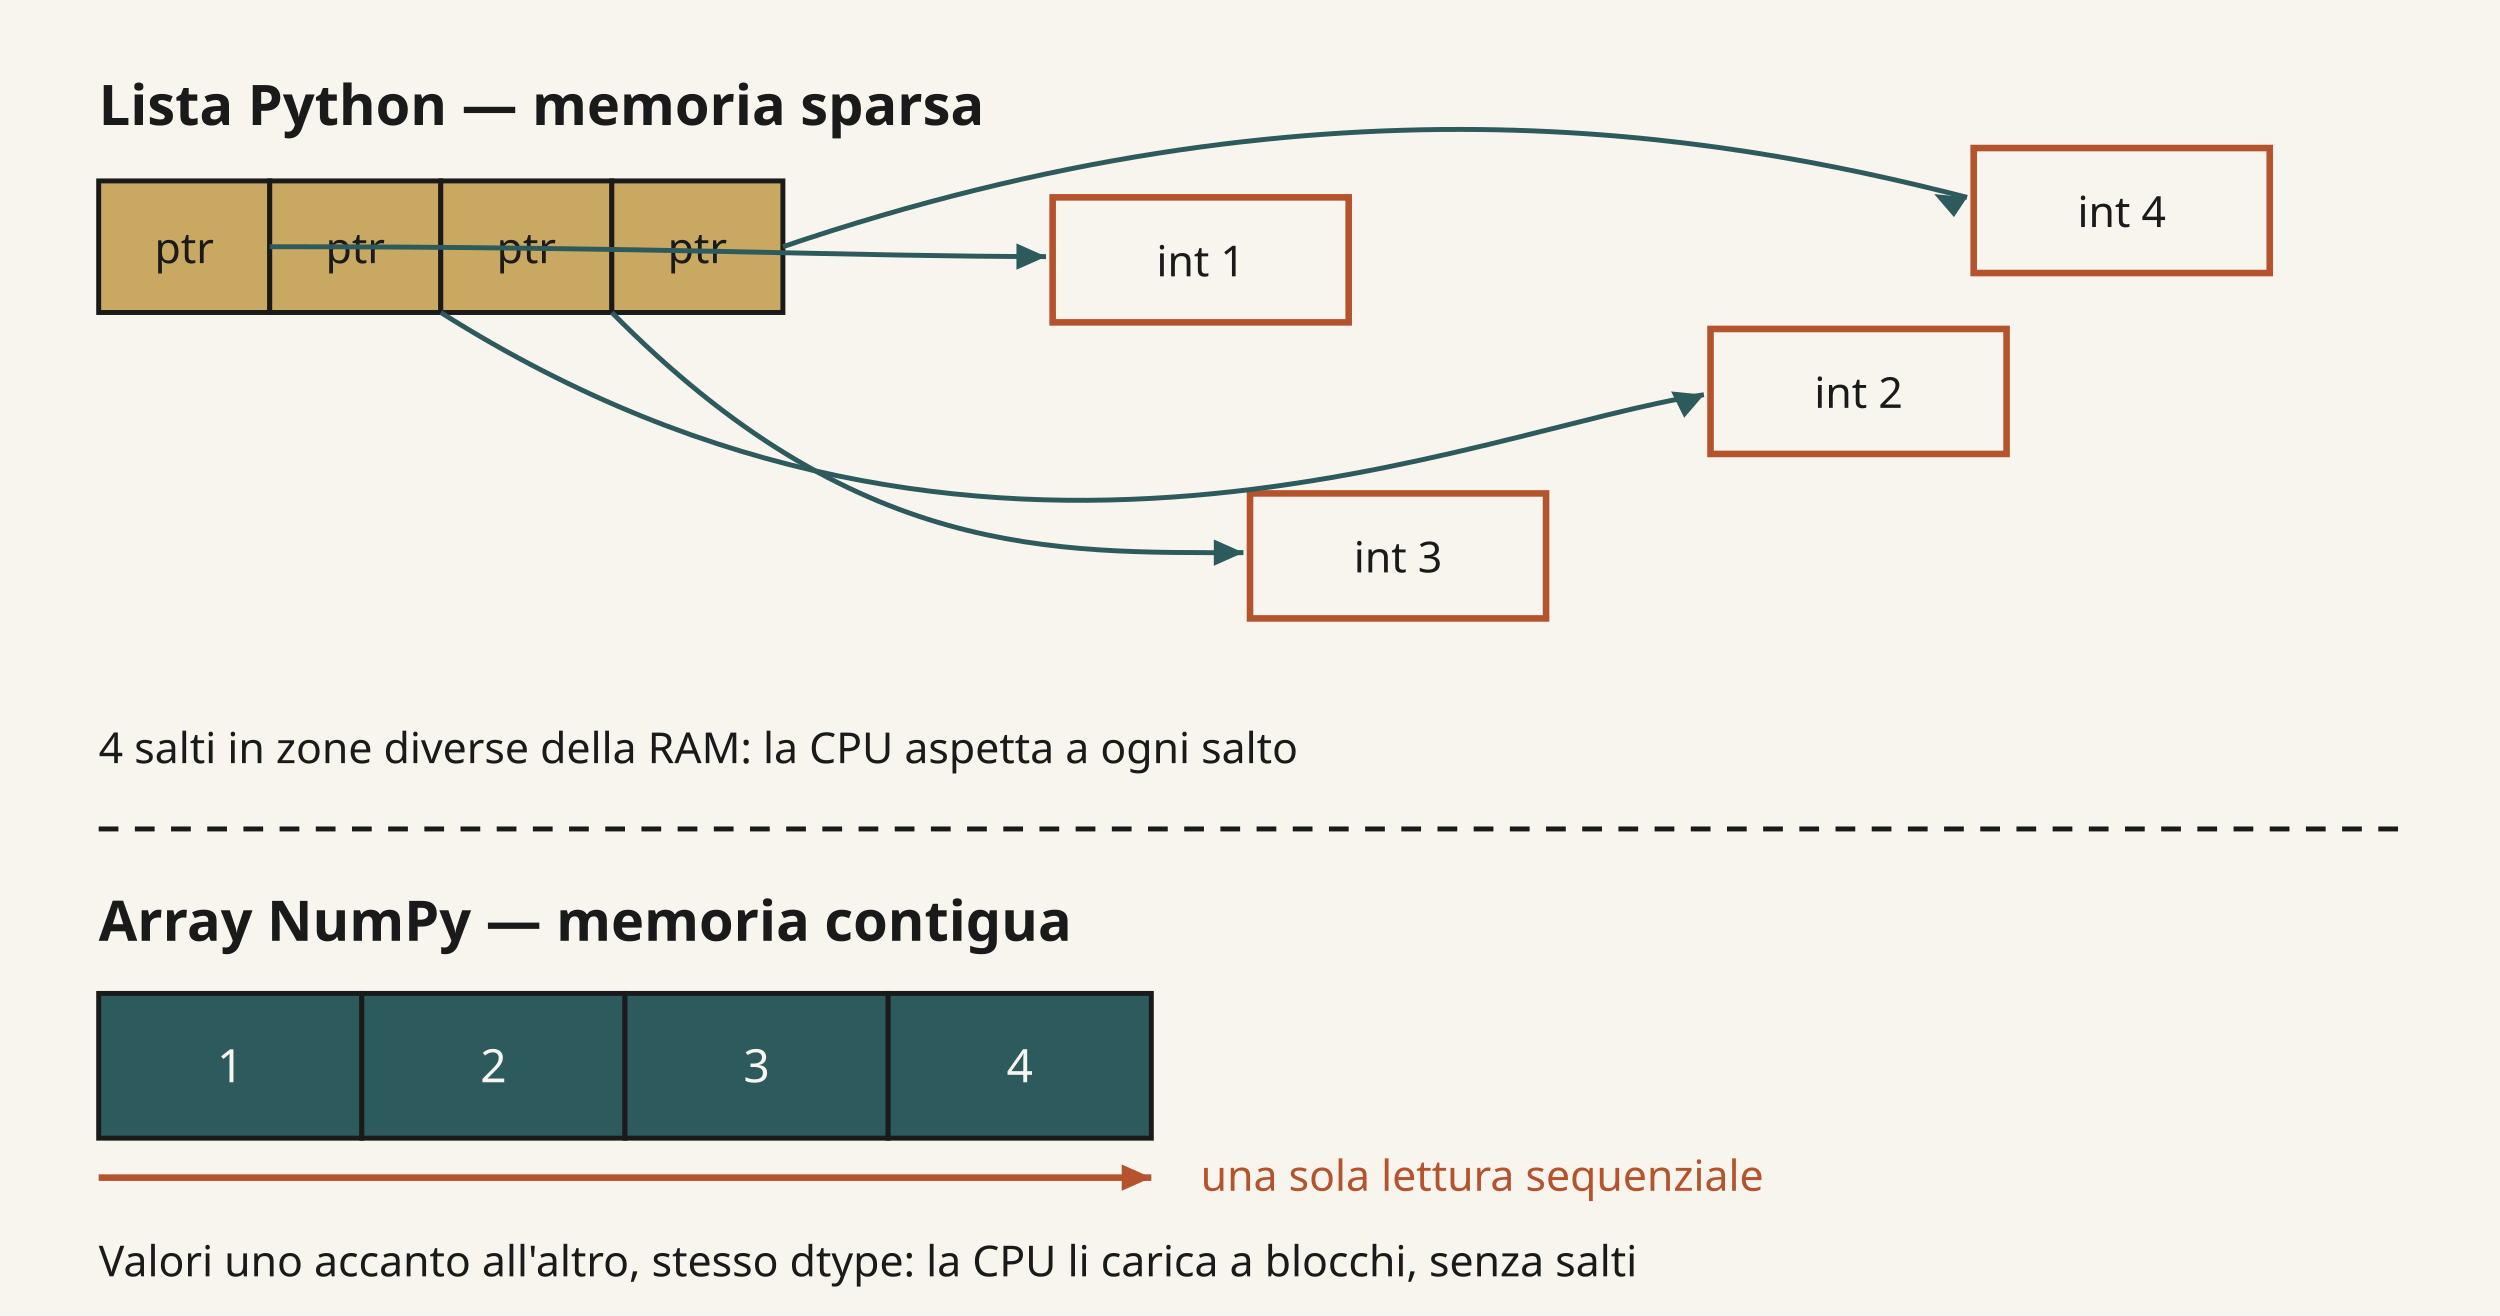
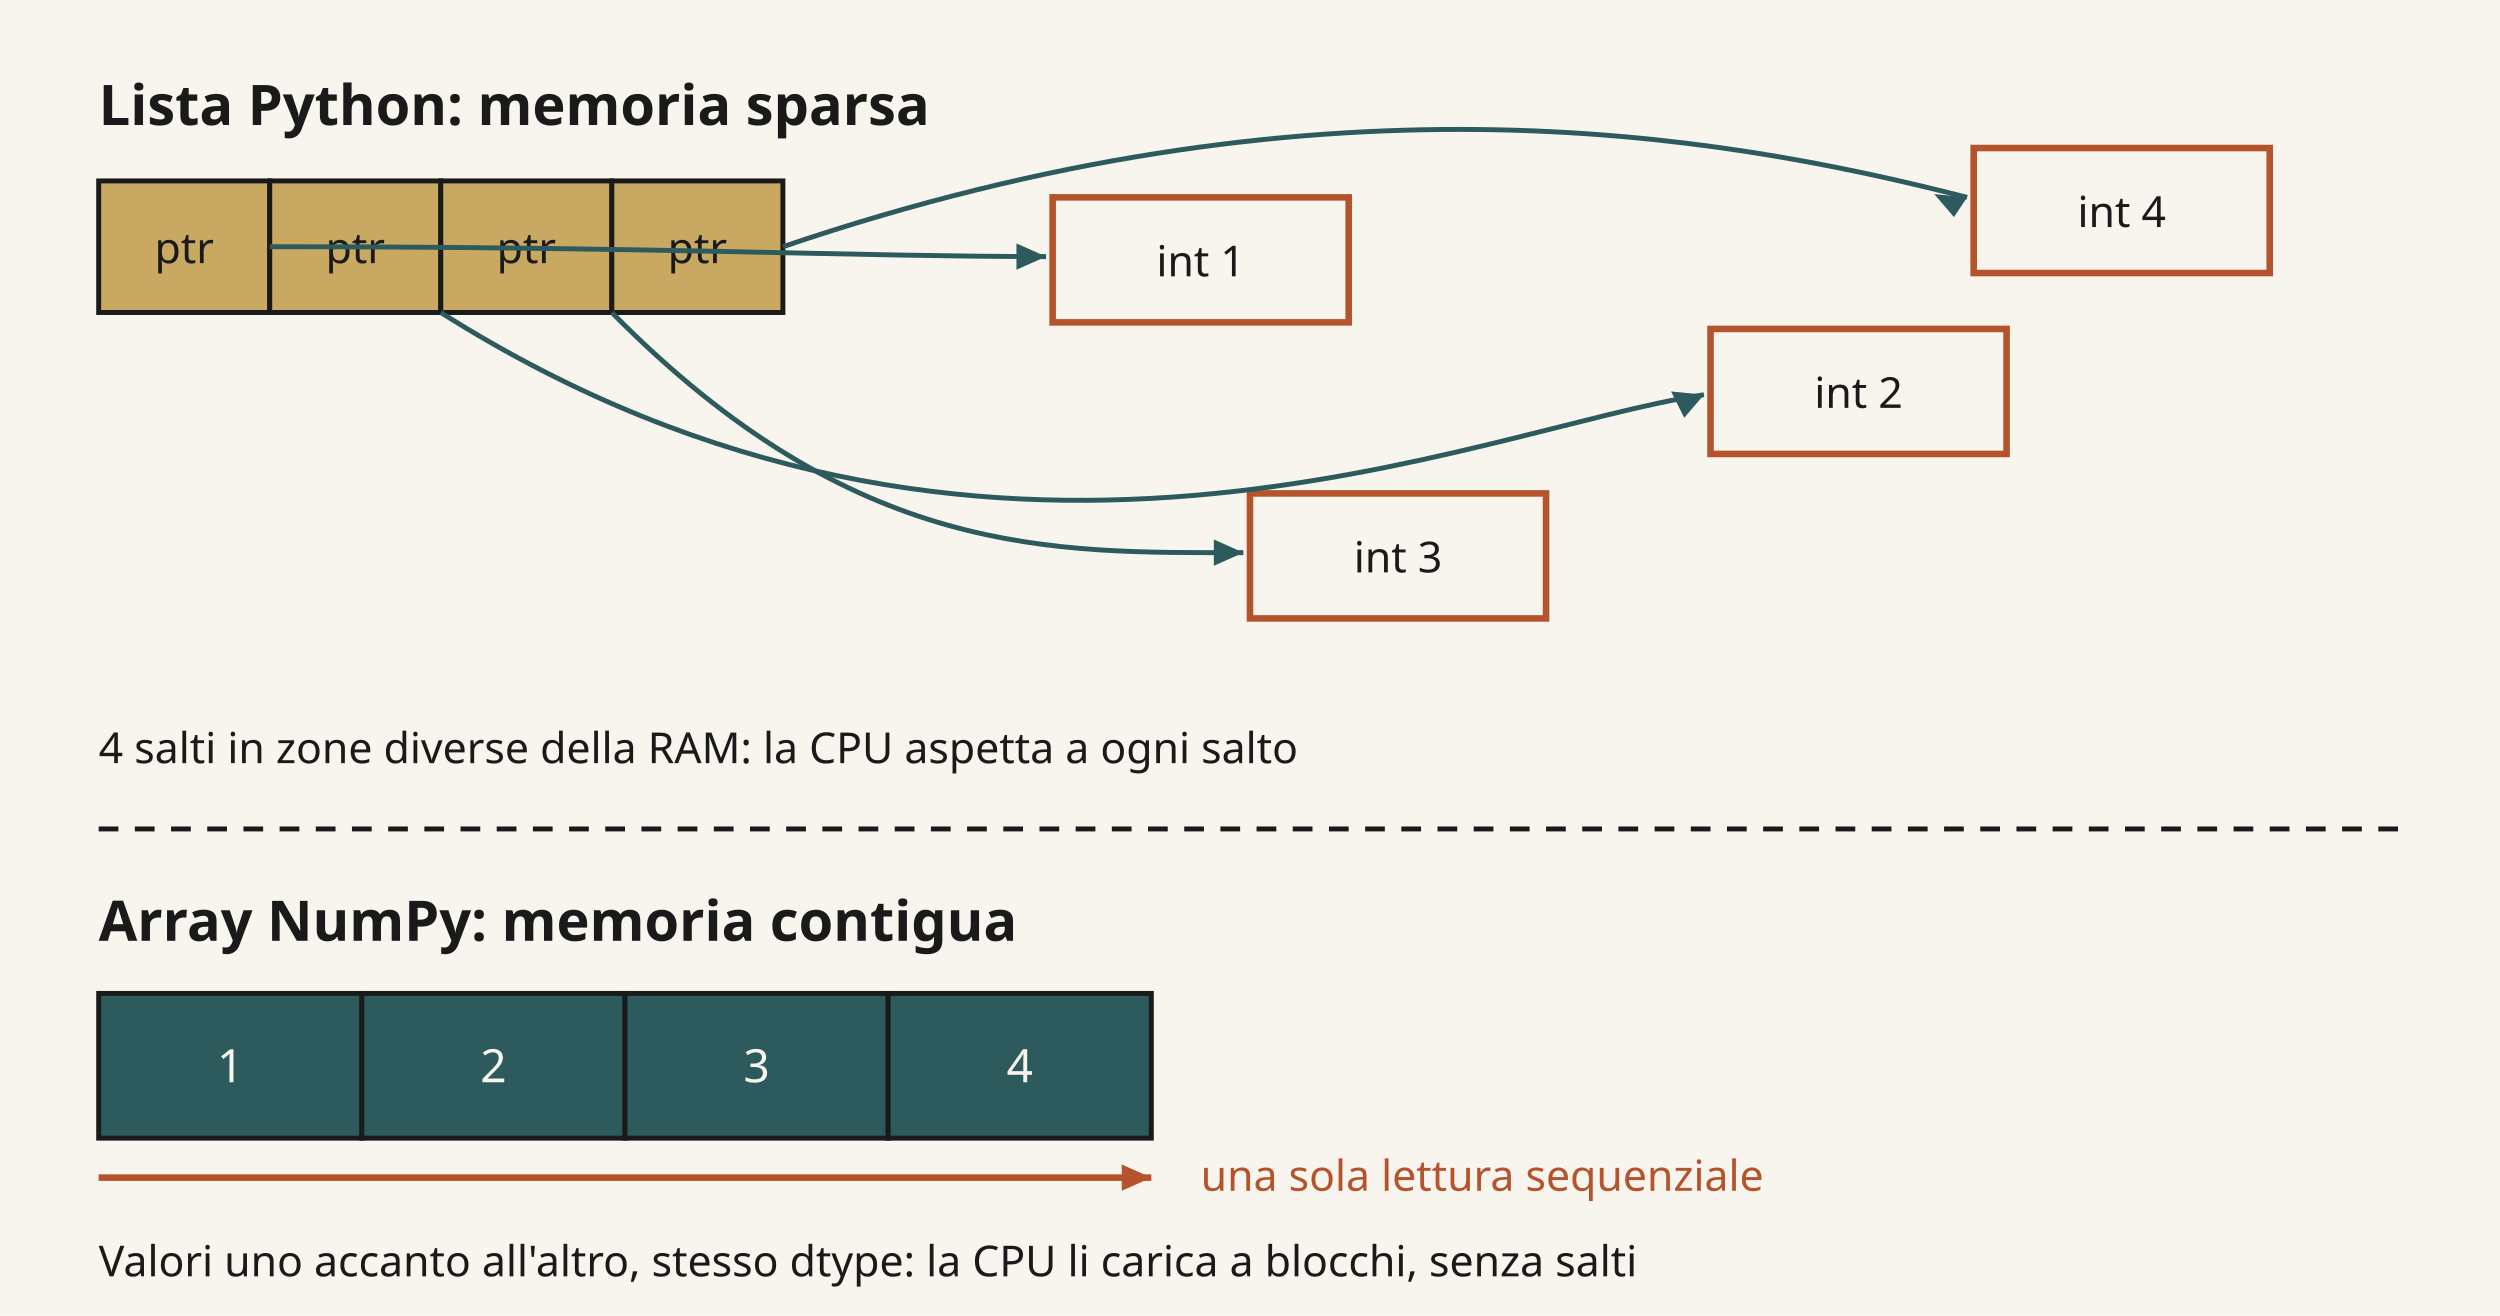
<svg xmlns="http://www.w3.org/2000/svg" viewBox="0 0 760 400" width="100%" role="img" aria-label="Confronto tra la memoria sparsa di una lista Python e la memoria contigua di un array NumPy">
  <rect x="0" y="0" width="760" height="400" fill="#F8F5EE" />
-   <text x="30" y="38" font-family="sans-serif" font-size="17" font-weight="bold" fill="#1A1A1A">Lista Python — memoria sparsa</text>
+   <text x="30" y="38" font-family="sans-serif" font-size="17" font-weight="bold" fill="#1A1A1A">Lista Python: memoria sparsa</text>
  <g stroke="#1A1A1A" stroke-width="1.5">
    <rect x="30" y="55" width="52" height="40" fill="#C9A961" />
    <rect x="82" y="55" width="52" height="40" fill="#C9A961" />
    <rect x="134" y="55" width="52" height="40" fill="#C9A961" />
    <rect x="186" y="55" width="52" height="40" fill="#C9A961" />
  </g>
  <text x="56" y="80" font-family="sans-serif" font-size="13" fill="#1A1A1A" text-anchor="middle">ptr</text>
  <text x="108" y="80" font-family="sans-serif" font-size="13" fill="#1A1A1A" text-anchor="middle">ptr</text>
  <text x="160" y="80" font-family="sans-serif" font-size="13" fill="#1A1A1A" text-anchor="middle">ptr</text>
  <text x="212" y="80" font-family="sans-serif" font-size="13" fill="#1A1A1A" text-anchor="middle">ptr</text>
  <g stroke="#B5532C" stroke-width="2" fill="#F8F5EE">
    <rect x="320" y="60" width="90" height="38" />
    <rect x="520" y="100" width="90" height="38" />
    <rect x="380" y="150" width="90" height="38" />
    <rect x="600" y="45" width="90" height="38" />
  </g>
  <text x="365" y="84" font-family="sans-serif" font-size="13" fill="#1A1A1A" text-anchor="middle">int 1</text>
  <text x="565" y="124" font-family="sans-serif" font-size="13" fill="#1A1A1A" text-anchor="middle">int 2</text>
  <text x="425" y="174" font-family="sans-serif" font-size="13" fill="#1A1A1A" text-anchor="middle">int 3</text>
  <text x="645" y="69" font-family="sans-serif" font-size="13" fill="#1A1A1A" text-anchor="middle">int 4</text>
  <g stroke="#2D5A5C" stroke-width="1.5" fill="none">
    <path d="M 82 75 C 200 75, 260 78, 318 78" />
    <path d="M 134 95 C 300 200, 450 130, 518 120" />
    <path d="M 186 95 C 260 170, 320 168, 378 168" />
    <path d="M 238 75 C 400 20, 520 40, 598 60" />
  </g>
  <g fill="#2D5A5C">
    <path d="M 318 78 l -9 -4 v 8 z" />
    <path d="M 518 120 l -10 -1 l 4 8 z" />
    <path d="M 378 168 l -9 -4 v 8 z" />
    <path d="M 598 60 l -10 -1 l 6 7 z" />
  </g>
  <text x="30" y="232" font-family="sans-serif" font-size="13" fill="#1A1A1A">4 salti in zone diverse della RAM: la CPU aspetta a ogni salto</text>
  <line x1="30" y1="252" x2="730" y2="252" stroke="#1A1A1A" stroke-width="1.5" stroke-dasharray="6 5" />
-   <text x="30" y="286" font-family="sans-serif" font-size="17" font-weight="bold" fill="#1A1A1A">Array NumPy — memoria contigua</text>
+   <text x="30" y="286" font-family="sans-serif" font-size="17" font-weight="bold" fill="#1A1A1A">Array NumPy: memoria contigua</text>
  <g stroke="#1A1A1A" stroke-width="1.5">
    <rect x="30" y="302" width="80" height="44" fill="#2D5A5C" />
    <rect x="110" y="302" width="80" height="44" fill="#2D5A5C" />
    <rect x="190" y="302" width="80" height="44" fill="#2D5A5C" />
    <rect x="270" y="302" width="80" height="44" fill="#2D5A5C" />
  </g>
  <g font-family="sans-serif" font-size="14" fill="#F8F5EE" text-anchor="middle">
    <text x="70" y="329">1</text>
    <text x="150" y="329">2</text>
    <text x="230" y="329">3</text>
    <text x="310" y="329">4</text>
  </g>
  <path d="M 30 358 h 320" stroke="#B5532C" stroke-width="2" fill="none" />
  <path d="M 350 358 l -9 -4 v 8 z" fill="#B5532C" />
  <text x="365" y="362" font-family="sans-serif" font-size="13" fill="#B5532C">una sola lettura sequenziale</text>
  <text x="30" y="388" font-family="sans-serif" font-size="13" fill="#1A1A1A">Valori uno accanto all'altro, stesso dtype: la CPU li carica a blocchi, senza salti</text>
</svg>
